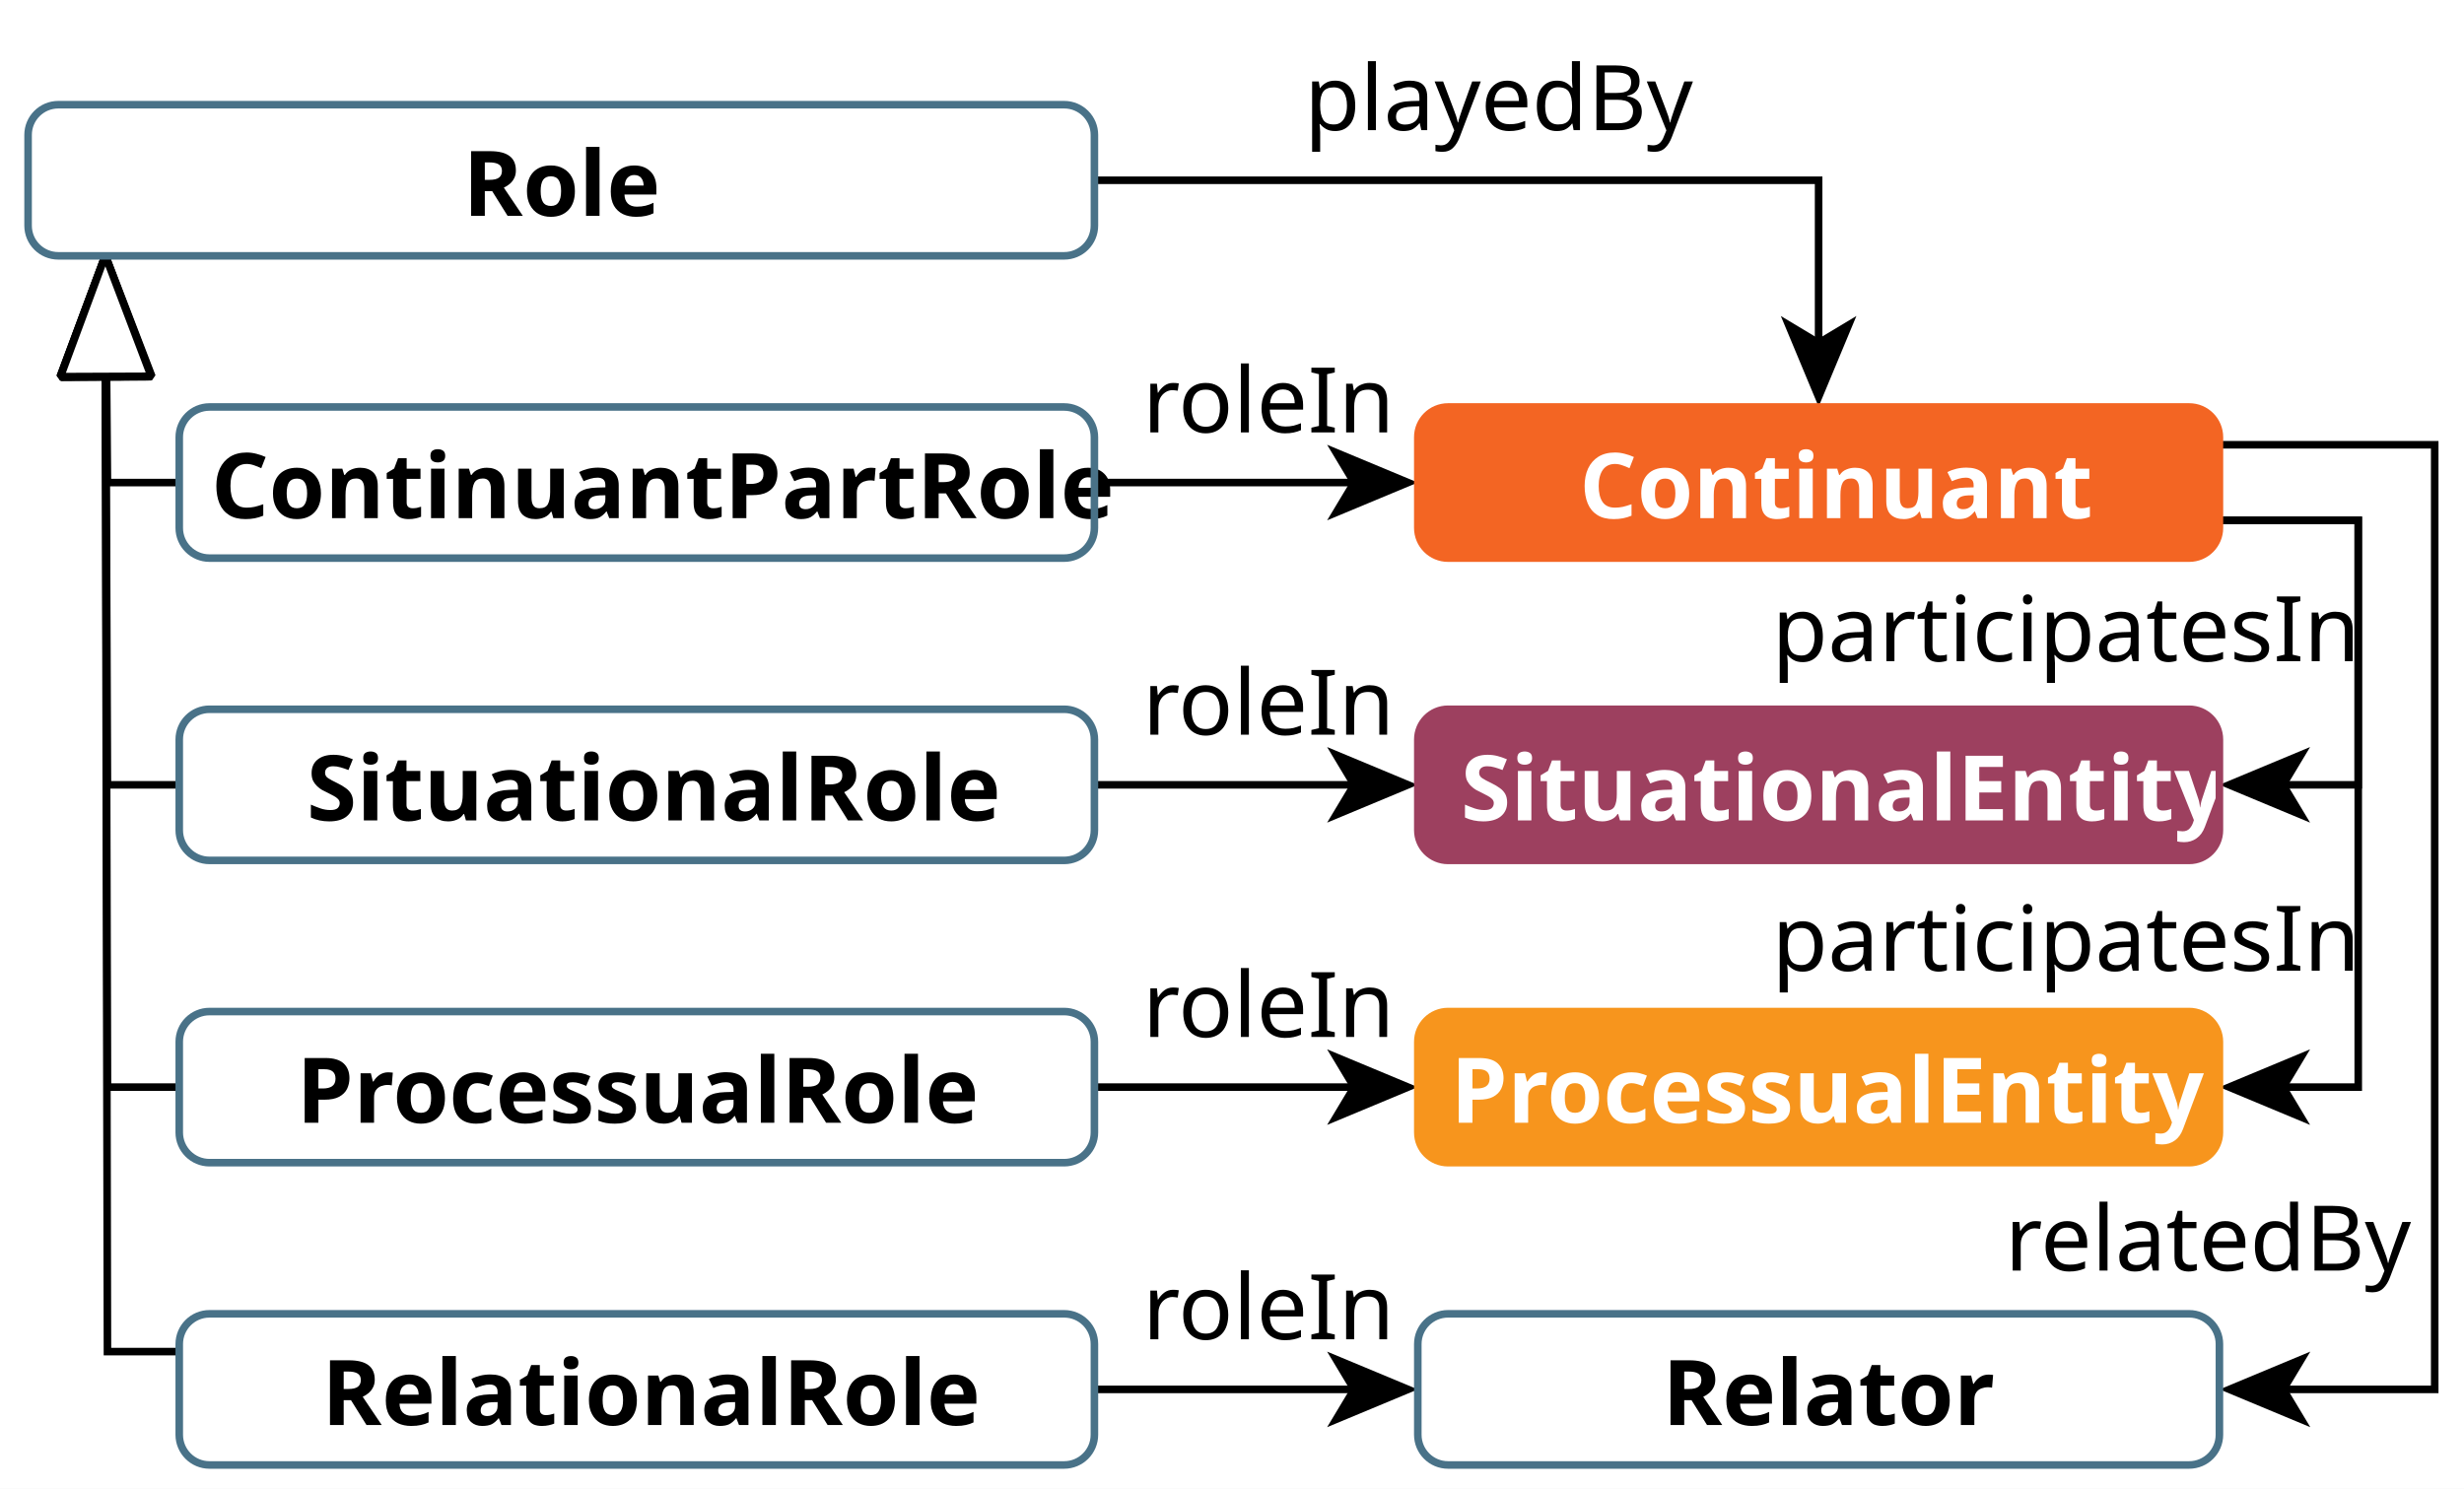
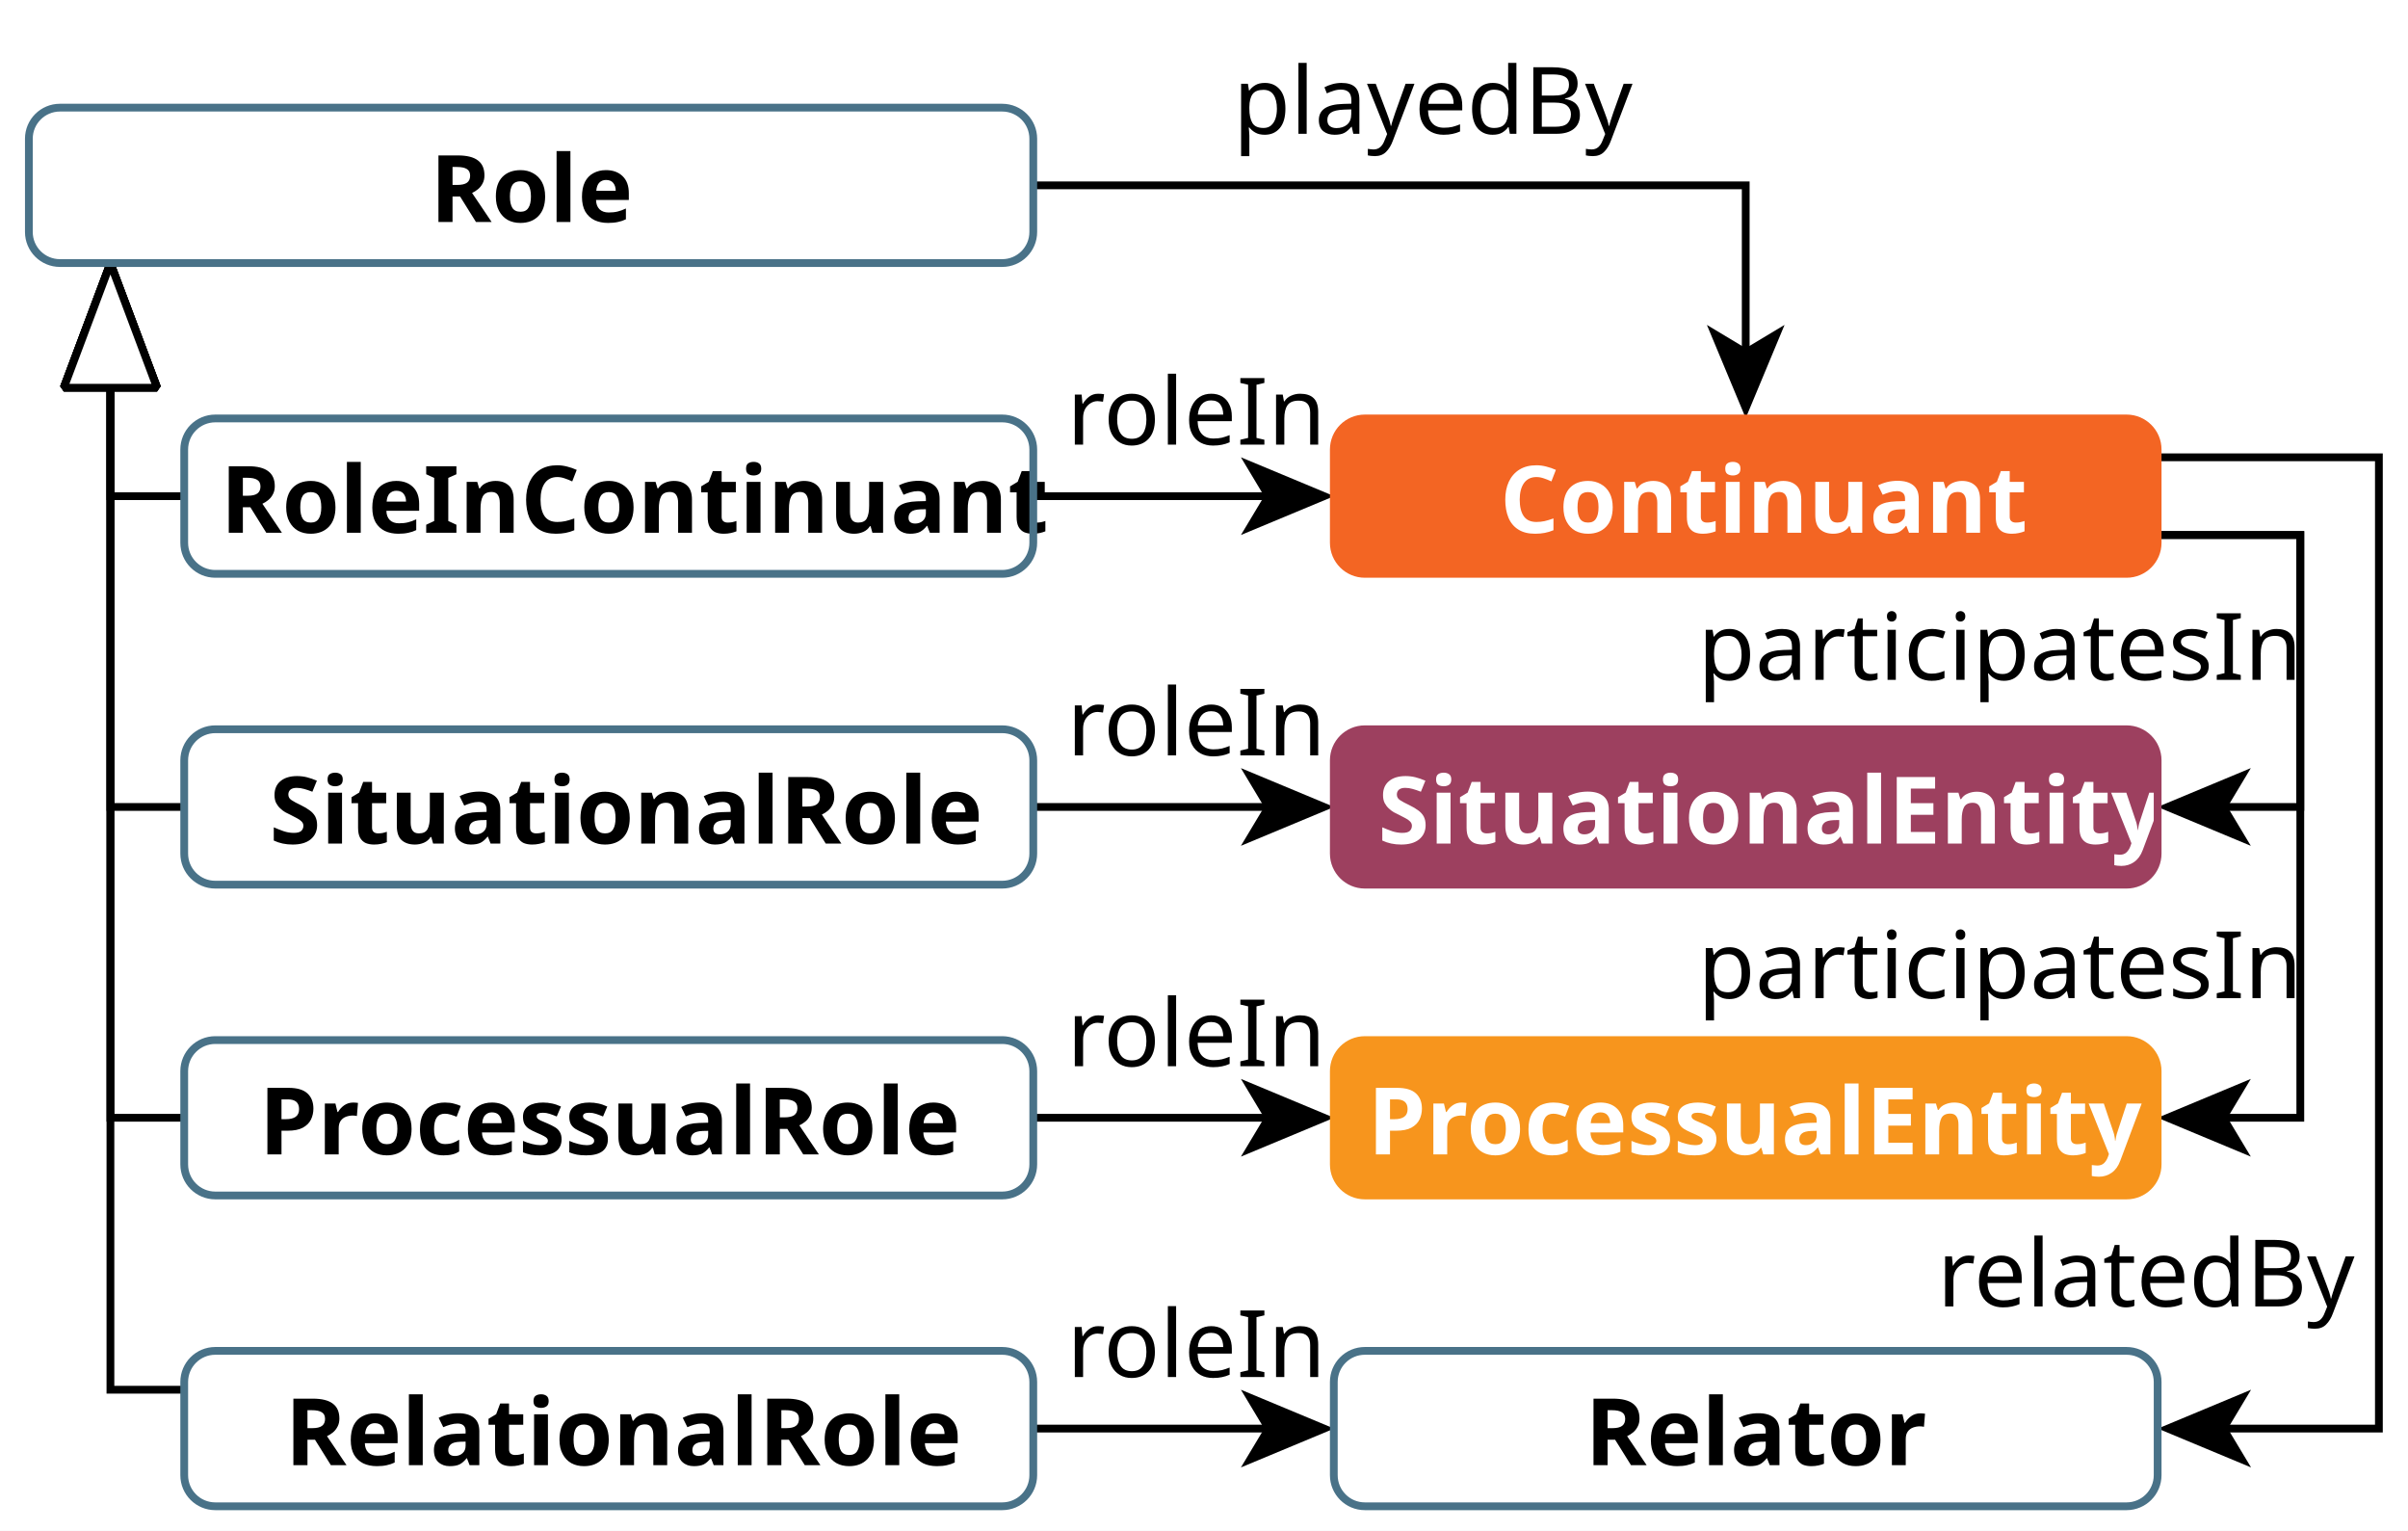
- <svg xmlns="http://www.w3.org/2000/svg" fill-opacity="1" color-rendering="auto" color-interpolation="auto" text-rendering="auto" stroke="black" stroke-linecap="square" width="652" stroke-miterlimit="10" shape-rendering="auto" stroke-opacity="1" fill="black" stroke-dasharray="none" font-weight="normal" stroke-width="1" height="394" font-family="'Dialog'" font-style="normal" stroke-linejoin="miter" font-size="12px" stroke-dashoffset="0" image-rendering="auto">
+ <svg xmlns="http://www.w3.org/2000/svg" fill-opacity="1" color-rendering="auto" color-interpolation="auto" text-rendering="auto" stroke="black" stroke-linecap="square" width="620" stroke-miterlimit="10" shape-rendering="auto" stroke-opacity="1" fill="black" stroke-dasharray="none" font-weight="normal" stroke-width="1" height="394" font-family="'Dialog'" font-style="normal" stroke-linejoin="miter" font-size="12px" stroke-dashoffset="0" image-rendering="auto">
  <defs id="genericDefs" />
  <g>
    <defs id="defs1">
      <clipPath clipPathUnits="userSpaceOnUse" id="clipPath1">
-         <path d="M0 0 L652 0 L652 394 L0 394 L0 0 Z" />
+         <path d="M0 0 L620 0 L620 394 L0 394 L0 0 Z" />
      </clipPath>
      <clipPath clipPathUnits="userSpaceOnUse" id="clipPath2">
-         <path d="M761 499 L1087 499 L1087 696 L761 696 L761 499 Z" />
+         <path d="M761 499 L1071 499 L1071 696 L761 696 L761 499 Z" />
      </clipPath>
    </defs>
    <g fill="white" text-rendering="geometricPrecision" shape-rendering="geometricPrecision" transform="scale(2,2) translate(-761,-499)" stroke="white">
-       <rect x="761" width="326" height="197" y="499" clip-path="url(#clipPath2)" stroke="none" />
+       <rect x="761" width="310" height="197" y="499" clip-path="url(#clipPath2)" stroke="none" />
    </g>
    <g text-rendering="geometricPrecision" stroke-miterlimit="1.45" shape-rendering="geometricPrecision" transform="matrix(2,0,0,2,-1522,-998)" stroke-linecap="butt">
-       <path fill="none" d="M905.76 642.854 L940.584 642.854" clip-path="url(#clipPath2)" />
-       <path d="M948.584 642.854 L936.584 637.854 L939.584 642.854 L936.584 647.854 Z" clip-path="url(#clipPath2)" stroke="none" />
-       <text x="912.181" xml:space="preserve" y="636.217" clip-path="url(#clipPath2)" font-family="sans-serif" stroke="none">roleIn</text>
-       <path fill="none" d="M1054.636 567.854 L1073.008 567.854 L1073.008 642.854 L1062.636 642.854" clip-path="url(#clipPath2)" />
-       <path d="M1054.636 642.854 L1066.636 647.854 L1063.636 642.854 L1066.636 637.854 Z" clip-path="url(#clipPath2)" stroke="none" />
-       <text x="995.453" xml:space="preserve" y="627.454" clip-path="url(#clipPath2)" font-family="sans-serif" stroke="none">participatesIn</text>
-       <path fill="none" d="M905.76 602.854 L940.584 602.854" clip-path="url(#clipPath2)" />
-       <path d="M948.584 602.854 L936.584 597.854 L939.584 602.854 L936.584 607.854 Z" clip-path="url(#clipPath2)" stroke="none" />
-       <text x="912.181" xml:space="preserve" y="596.217" clip-path="url(#clipPath2)" font-family="sans-serif" stroke="none">roleIn</text>
-       <path fill="none" d="M1054.636 567.854 L1073.008 567.854 L1073.008 602.854 L1062.636 602.854" clip-path="url(#clipPath2)" />
-       <path d="M1054.636 602.854 L1066.636 607.854 L1063.636 602.854 L1066.636 597.854 Z" clip-path="url(#clipPath2)" stroke="none" />
-       <text x="995.453" xml:space="preserve" y="586.494" clip-path="url(#clipPath2)" font-family="sans-serif" stroke="none">participatesIn</text>
-       <path fill="none" d="M905.76 682.854 L940.584 682.854" clip-path="url(#clipPath2)" />
-       <path d="M948.584 682.854 L936.584 677.854 L939.584 682.854 L936.584 687.854 Z" clip-path="url(#clipPath2)" stroke="none" />
-       <text x="912.181" xml:space="preserve" y="676.217" clip-path="url(#clipPath2)" font-family="sans-serif" stroke="none">roleIn</text>
-       <path fill="none" d="M1054.667 557.854 L1083.125 557.854 L1083.125 682.854 L1062.667 682.854" clip-path="url(#clipPath2)" />
-       <path d="M1054.667 682.854 L1066.667 687.854 L1063.667 682.854 L1066.667 677.854 Z" clip-path="url(#clipPath2)" stroke="none" />
-       <text x="1026.272" xml:space="preserve" y="667.134" clip-path="url(#clipPath2)" font-family="sans-serif" stroke="none">relatedBy</text>
-       <path fill="none" d="M784.689 642.854 L775.216 642.854 L774.961 547.871" clip-path="url(#clipPath2)" />
-       <path fill="white" d="M774.92 532.871 L768.963 548.887 L780.963 548.855 Z" clip-path="url(#clipPath2)" stroke="none" />
-       <path fill="none" d="M774.92 532.871 L768.963 548.887 L780.963 548.855 Z" clip-path="url(#clipPath2)" />
-       <path fill="none" d="M784.689 677.854 L775.216 677.854 L774.944 547.833" clip-path="url(#clipPath2)" />
-       <path fill="white" d="M774.913 532.833 L768.946 548.846 L780.946 548.821 Z" clip-path="url(#clipPath2)" stroke="none" />
-       <path fill="none" d="M774.913 532.833 L768.946 548.846 L780.946 548.821 Z" clip-path="url(#clipPath2)" />
-       <path fill="none" d="M784.689 562.854 L775.216 562.854 L775.096 547.88" clip-path="url(#clipPath2)" />
-       <path fill="white" d="M774.975 532.881 L769.104 548.928 L781.104 548.832 Z" clip-path="url(#clipPath2)" stroke="none" />
-       <path fill="none" d="M774.975 532.881 L769.104 548.928 L781.104 548.832 Z" clip-path="url(#clipPath2)" />
-       <path fill="none" d="M784.689 602.854 L775.216 602.854 L774.994 547.815" clip-path="url(#clipPath2)" />
-       <path fill="white" d="M774.933 532.815 L768.998 548.839 L780.998 548.791 Z" clip-path="url(#clipPath2)" stroke="none" />
-       <path fill="none" d="M774.933 532.815 L768.998 548.839 L780.998 548.791 Z" clip-path="url(#clipPath2)" />
-       <path fill="none" d="M905.803 522.854 L1001.612 522.854 L1001.612 544.815" clip-path="url(#clipPath2)" />
-       <path d="M1001.612 552.815 L1006.612 540.815 L1001.612 543.815 L996.612 540.815 Z" clip-path="url(#clipPath2)" stroke="none" />
-       <text x="933.584" xml:space="preserve" y="516.217" clip-path="url(#clipPath2)" font-family="sans-serif" stroke="none">playedBy</text>
-       <path fill="none" d="M905.76 562.854 L940.584 562.854" clip-path="url(#clipPath2)" />
-       <path d="M948.584 562.854 L936.584 557.854 L939.584 562.854 L936.584 567.854 Z" clip-path="url(#clipPath2)" stroke="none" />
-       <text x="912.181" xml:space="preserve" y="556.217" clip-path="url(#clipPath2)" font-family="sans-serif" stroke="none">roleIn</text>
+       <path fill="none" d="M894.007 642.854 L924.752 642.854" clip-path="url(#clipPath2)" />
+       <path d="M932.752 642.854 L920.752 637.854 L923.752 642.854 L920.752 647.854 Z" clip-path="url(#clipPath2)" stroke="none" />
+       <text x="898.357" xml:space="preserve" y="636.217" clip-path="url(#clipPath2)" font-family="sans-serif" stroke="none">roleIn</text>
+       <path fill="none" d="M1038.764 567.854 L1057.136 567.854 L1057.136 642.854 L1046.764 642.854" clip-path="url(#clipPath2)" />
+       <path d="M1038.764 642.854 L1050.764 647.854 L1047.764 642.854 L1050.764 637.854 Z" clip-path="url(#clipPath2)" stroke="none" />
+       <text x="979.582" xml:space="preserve" y="627.454" clip-path="url(#clipPath2)" font-family="sans-serif" stroke="none">participatesIn</text>
+       <path fill="none" d="M894.007 602.854 L924.752 602.854" clip-path="url(#clipPath2)" />
+       <path d="M932.752 602.854 L920.752 597.854 L923.752 602.854 L920.752 607.854 Z" clip-path="url(#clipPath2)" stroke="none" />
+       <text x="898.357" xml:space="preserve" y="596.217" clip-path="url(#clipPath2)" font-family="sans-serif" stroke="none">roleIn</text>
+       <path fill="none" d="M1038.764 567.854 L1057.136 567.854 L1057.136 602.854 L1046.764 602.854" clip-path="url(#clipPath2)" />
+       <path d="M1038.764 602.854 L1050.764 607.854 L1047.764 602.854 L1050.764 597.854 Z" clip-path="url(#clipPath2)" stroke="none" />
+       <text x="979.582" xml:space="preserve" y="586.494" clip-path="url(#clipPath2)" font-family="sans-serif" stroke="none">participatesIn</text>
+       <path fill="none" d="M894.007 682.854 L924.752 682.854" clip-path="url(#clipPath2)" />
+       <path d="M932.752 682.854 L920.752 677.854 L923.752 682.854 L920.752 687.854 Z" clip-path="url(#clipPath2)" stroke="none" />
+       <text x="898.357" xml:space="preserve" y="676.217" clip-path="url(#clipPath2)" font-family="sans-serif" stroke="none">roleIn</text>
+       <path fill="none" d="M1038.795 557.854 L1067.253 557.854 L1067.253 682.854 L1046.795 682.854" clip-path="url(#clipPath2)" />
+       <path d="M1038.795 682.854 L1050.795 687.854 L1047.795 682.854 L1050.795 677.854 Z" clip-path="url(#clipPath2)" stroke="none" />
+       <text x="1010.4" xml:space="preserve" y="667.134" clip-path="url(#clipPath2)" font-family="sans-serif" stroke="none">relatedBy</text>
+       <path fill="none" d="M784.707 642.854 L775.216 642.854 L775.216 547.863" clip-path="url(#clipPath2)" />
+       <path fill="white" d="M775.216 532.863 L769.216 548.863 L781.216 548.863 Z" clip-path="url(#clipPath2)" stroke="none" />
+       <path fill="none" d="M775.216 532.863 L769.216 548.863 L781.216 548.863 Z" clip-path="url(#clipPath2)" />
+       <path fill="none" d="M784.707 562.854 L775.216 562.854 L775.216 547.876" clip-path="url(#clipPath2)" />
+       <path fill="white" d="M775.216 532.876 L769.216 548.876 L781.216 548.876 Z" clip-path="url(#clipPath2)" stroke="none" />
+       <path fill="none" d="M775.216 532.876 L769.216 548.876 L781.216 548.876 Z" clip-path="url(#clipPath2)" />
+       <path fill="none" d="M784.707 602.854 L775.216 602.854 L775.216 547.88" clip-path="url(#clipPath2)" />
+       <path fill="white" d="M775.216 532.88 L769.216 548.88 L781.216 548.88 Z" clip-path="url(#clipPath2)" stroke="none" />
+       <path fill="none" d="M775.216 532.88 L769.216 548.88 L781.216 548.88 Z" clip-path="url(#clipPath2)" />
+       <path fill="none" d="M784.707 677.854 L775.216 677.854 L775.216 547.904" clip-path="url(#clipPath2)" />
+       <path fill="white" d="M775.216 532.904 L769.216 548.904 L781.216 548.904 Z" clip-path="url(#clipPath2)" stroke="none" />
+       <path fill="none" d="M775.216 532.904 L769.216 548.904 L781.216 548.904 Z" clip-path="url(#clipPath2)" />
+       <path fill="none" d="M894.001 522.854 L985.74 522.854 L985.74 544.815" clip-path="url(#clipPath2)" />
+       <path d="M985.74 552.815 L990.74 540.815 L985.74 543.815 L980.74 540.815 Z" clip-path="url(#clipPath2)" stroke="none" />
+       <text x="919.76" xml:space="preserve" y="516.217" clip-path="url(#clipPath2)" font-family="sans-serif" stroke="none">playedBy</text>
+       <path fill="none" d="M894.007 562.854 L924.752 562.854" clip-path="url(#clipPath2)" />
+       <path d="M932.752 562.854 L920.752 557.854 L923.752 562.854 L920.752 567.854 Z" clip-path="url(#clipPath2)" stroke="none" />
+       <text x="898.357" xml:space="preserve" y="556.217" clip-path="url(#clipPath2)" font-family="sans-serif" stroke="none">roleIn</text>
    </g>
    <g fill="rgb(247,149,29)" text-rendering="geometricPrecision" shape-rendering="geometricPrecision" transform="matrix(2,0,0,2,-1522,-998)" stroke="rgb(247,149,29)">
-       <rect x="948.583" y="632.854" clip-path="url(#clipPath2)" width="106.058" rx="4" ry="4" height="20" stroke="none" />
+       <rect x="932.711" y="632.854" clip-path="url(#clipPath2)" width="106.058" rx="4" ry="4" height="20" stroke="none" />
    </g>
    <g stroke-linecap="butt" transform="matrix(2,0,0,2,-1522,-998)" fill="white" text-rendering="geometricPrecision" font-family="sans-serif" shape-rendering="geometricPrecision" stroke="white" font-weight="bold" stroke-miterlimit="1.45">
-       <text x="952.926" xml:space="preserve" y="647.568" clip-path="url(#clipPath2)" stroke="none">ProcessualEntity</text>
+       <text x="937.054" xml:space="preserve" y="647.568" clip-path="url(#clipPath2)" stroke="none">ProcessualEntity</text>
    </g>
    <g stroke-linecap="butt" transform="matrix(2,0,0,2,-1522,-998)" fill="rgb(247,149,29)" text-rendering="geometricPrecision" shape-rendering="geometricPrecision" stroke="rgb(247,149,29)" stroke-miterlimit="1.45">
-       <rect x="948.583" y="632.854" clip-path="url(#clipPath2)" fill="none" width="106.058" rx="4" ry="4" height="20" />
+       <rect x="932.711" y="632.854" clip-path="url(#clipPath2)" fill="none" width="106.058" rx="4" ry="4" height="20" />
    </g>
    <g fill="rgb(157,64,95)" text-rendering="geometricPrecision" shape-rendering="geometricPrecision" transform="matrix(2,0,0,2,-1522,-998)" stroke="rgb(157,64,95)">
-       <rect x="948.583" y="592.854" clip-path="url(#clipPath2)" width="106.058" rx="4" ry="4" height="20" stroke="none" />
+       <rect x="932.711" y="592.854" clip-path="url(#clipPath2)" width="106.058" rx="4" ry="4" height="20" stroke="none" />
    </g>
    <g stroke-linecap="butt" transform="matrix(2,0,0,2,-1522,-998)" fill="white" text-rendering="geometricPrecision" font-family="sans-serif" shape-rendering="geometricPrecision" stroke="white" font-weight="bold" stroke-miterlimit="1.45">
-       <text x="954.277" xml:space="preserve" y="607.568" clip-path="url(#clipPath2)" stroke="none">SituationalEntity</text>
+       <text x="938.405" xml:space="preserve" y="607.568" clip-path="url(#clipPath2)" stroke="none">SituationalEntity</text>
    </g>
    <g stroke-linecap="butt" transform="matrix(2,0,0,2,-1522,-998)" fill="rgb(157,64,95)" text-rendering="geometricPrecision" shape-rendering="geometricPrecision" stroke="rgb(157,64,95)" stroke-miterlimit="1.45">
-       <rect x="948.583" y="592.854" clip-path="url(#clipPath2)" fill="none" width="106.058" rx="4" ry="4" height="20" />
+       <rect x="932.711" y="592.854" clip-path="url(#clipPath2)" fill="none" width="106.058" rx="4" ry="4" height="20" />
    </g>
    <g stroke-linecap="butt" transform="matrix(2,0,0,2,-1522,-998)" text-rendering="geometricPrecision" font-family="sans-serif" shape-rendering="geometricPrecision" font-weight="bold" stroke-miterlimit="1.45">
-       <text x="803.581" xml:space="preserve" y="687.568" clip-path="url(#clipPath2)" stroke="none">RelationalRole</text>
+       <text x="797.693" xml:space="preserve" y="687.568" clip-path="url(#clipPath2)" stroke="none">RelationalRole</text>
    </g>
    <g stroke-linecap="butt" transform="matrix(2,0,0,2,-1522,-998)" fill="rgb(73,114,136)" text-rendering="geometricPrecision" shape-rendering="geometricPrecision" stroke="rgb(73,114,136)" stroke-miterlimit="1.45">
-       <rect x="784.716" y="672.854" clip-path="url(#clipPath2)" fill="none" width="121.08" rx="4" ry="4" height="20" />
+       <rect x="784.716" y="672.854" clip-path="url(#clipPath2)" fill="none" width="109.304" rx="4" ry="4" height="20" />
    </g>
    <g stroke-linecap="butt" transform="matrix(2,0,0,2,-1522,-998)" text-rendering="geometricPrecision" font-family="sans-serif" shape-rendering="geometricPrecision" font-weight="bold" stroke-miterlimit="1.45">
-       <text x="980.94" xml:space="preserve" y="687.568" clip-path="url(#clipPath2)" stroke="none">Relator</text>
+       <text x="965.068" xml:space="preserve" y="687.568" clip-path="url(#clipPath2)" stroke="none">Relator</text>
    </g>
    <g stroke-linecap="butt" transform="matrix(2,0,0,2,-1522,-998)" fill="rgb(73,114,136)" text-rendering="geometricPrecision" shape-rendering="geometricPrecision" stroke="rgb(73,114,136)" stroke-miterlimit="1.45">
-       <rect x="948.583" y="672.854" clip-path="url(#clipPath2)" fill="none" width="106.058" rx="4" ry="4" height="20" />
+       <rect x="932.711" y="672.854" clip-path="url(#clipPath2)" fill="none" width="106.058" rx="4" ry="4" height="20" />
    </g>
    <g stroke-linecap="butt" transform="matrix(2,0,0,2,-1522,-998)" text-rendering="geometricPrecision" font-family="sans-serif" shape-rendering="geometricPrecision" font-weight="bold" stroke-miterlimit="1.45">
-       <text x="822.254" xml:space="preserve" y="527.568" clip-path="url(#clipPath2)" stroke="none">Role</text>
+       <text x="816.366" xml:space="preserve" y="527.568" clip-path="url(#clipPath2)" stroke="none">Role</text>
    </g>
    <g stroke-linecap="butt" transform="matrix(2,0,0,2,-1522,-998)" fill="rgb(73,114,136)" text-rendering="geometricPrecision" shape-rendering="geometricPrecision" stroke="rgb(73,114,136)" stroke-miterlimit="1.45">
-       <rect x="764.716" y="512.854" clip-path="url(#clipPath2)" fill="none" width="141.08" rx="4" ry="4" height="20" />
+       <rect x="764.716" y="512.854" clip-path="url(#clipPath2)" fill="none" width="129.304" rx="4" ry="4" height="20" />
    </g>
    <g stroke-linecap="butt" transform="matrix(2,0,0,2,-1522,-998)" text-rendering="geometricPrecision" font-family="sans-serif" shape-rendering="geometricPrecision" font-weight="bold" stroke-miterlimit="1.45">
-       <text x="800.236" xml:space="preserve" y="647.568" clip-path="url(#clipPath2)" stroke="none">ProcessualRole</text>
+       <text x="794.347" xml:space="preserve" y="647.568" clip-path="url(#clipPath2)" stroke="none">ProcessualRole</text>
    </g>
    <g stroke-linecap="butt" transform="matrix(2,0,0,2,-1522,-998)" fill="rgb(73,114,136)" text-rendering="geometricPrecision" shape-rendering="geometricPrecision" stroke="rgb(73,114,136)" stroke-miterlimit="1.45">
-       <rect x="784.716" y="632.854" clip-path="url(#clipPath2)" fill="none" width="121.08" rx="4" ry="4" height="20" />
+       <rect x="784.716" y="632.854" clip-path="url(#clipPath2)" fill="none" width="109.304" rx="4" ry="4" height="20" />
    </g>
    <g stroke-linecap="butt" transform="matrix(2,0,0,2,-1522,-998)" text-rendering="geometricPrecision" font-family="sans-serif" shape-rendering="geometricPrecision" font-weight="bold" stroke-miterlimit="1.45">
-       <text x="788.924" xml:space="preserve" y="567.568" clip-path="url(#clipPath2)" stroke="none">ContinuantPartRole</text>
+       <text x="789.376" xml:space="preserve" y="567.568" clip-path="url(#clipPath2)" stroke="none">RoleInContinuant</text>
    </g>
    <g stroke-linecap="butt" transform="matrix(2,0,0,2,-1522,-998)" fill="rgb(73,114,136)" text-rendering="geometricPrecision" shape-rendering="geometricPrecision" stroke="rgb(73,114,136)" stroke-miterlimit="1.45">
-       <rect x="784.716" y="552.854" clip-path="url(#clipPath2)" fill="none" width="121.08" rx="4" ry="4" height="20" />
+       <rect x="784.716" y="552.854" clip-path="url(#clipPath2)" fill="none" width="109.304" rx="4" ry="4" height="20" />
    </g>
    <g fill="rgb(243,101,35)" text-rendering="geometricPrecision" shape-rendering="geometricPrecision" transform="matrix(2,0,0,2,-1522,-998)" stroke="rgb(243,101,35)">
-       <rect x="948.583" y="552.854" clip-path="url(#clipPath2)" width="106.058" rx="4" ry="4" height="20" stroke="none" />
+       <rect x="932.711" y="552.854" clip-path="url(#clipPath2)" width="106.058" rx="4" ry="4" height="20" stroke="none" />
    </g>
    <g stroke-linecap="butt" transform="matrix(2,0,0,2,-1522,-998)" fill="white" text-rendering="geometricPrecision" font-family="sans-serif" shape-rendering="geometricPrecision" stroke="white" font-weight="bold" stroke-miterlimit="1.45">
-       <text x="969.954" xml:space="preserve" y="567.568" clip-path="url(#clipPath2)" stroke="none">Continuant</text>
+       <text x="954.082" xml:space="preserve" y="567.568" clip-path="url(#clipPath2)" stroke="none">Continuant</text>
    </g>
    <g stroke-linecap="butt" transform="matrix(2,0,0,2,-1522,-998)" fill="rgb(243,101,35)" text-rendering="geometricPrecision" shape-rendering="geometricPrecision" stroke="rgb(243,101,35)" stroke-miterlimit="1.45">
-       <rect x="948.583" y="552.854" clip-path="url(#clipPath2)" fill="none" width="106.058" rx="4" ry="4" height="20" />
+       <rect x="932.711" y="552.854" clip-path="url(#clipPath2)" fill="none" width="106.058" rx="4" ry="4" height="20" />
    </g>
    <g stroke-linecap="butt" transform="matrix(2,0,0,2,-1522,-998)" text-rendering="geometricPrecision" font-family="sans-serif" shape-rendering="geometricPrecision" font-weight="bold" stroke-miterlimit="1.45">
-       <text x="801.586" xml:space="preserve" y="607.568" clip-path="url(#clipPath2)" stroke="none">SituationalRole</text>
+       <text x="795.698" xml:space="preserve" y="607.568" clip-path="url(#clipPath2)" stroke="none">SituationalRole</text>
    </g>
    <g stroke-linecap="butt" transform="matrix(2,0,0,2,-1522,-998)" fill="rgb(73,114,136)" text-rendering="geometricPrecision" shape-rendering="geometricPrecision" stroke="rgb(73,114,136)" stroke-miterlimit="1.45">
-       <rect x="784.716" y="592.854" clip-path="url(#clipPath2)" fill="none" width="121.08" rx="4" ry="4" height="20" />
+       <rect x="784.716" y="592.854" clip-path="url(#clipPath2)" fill="none" width="109.304" rx="4" ry="4" height="20" />
    </g>
  </g>
</svg>
